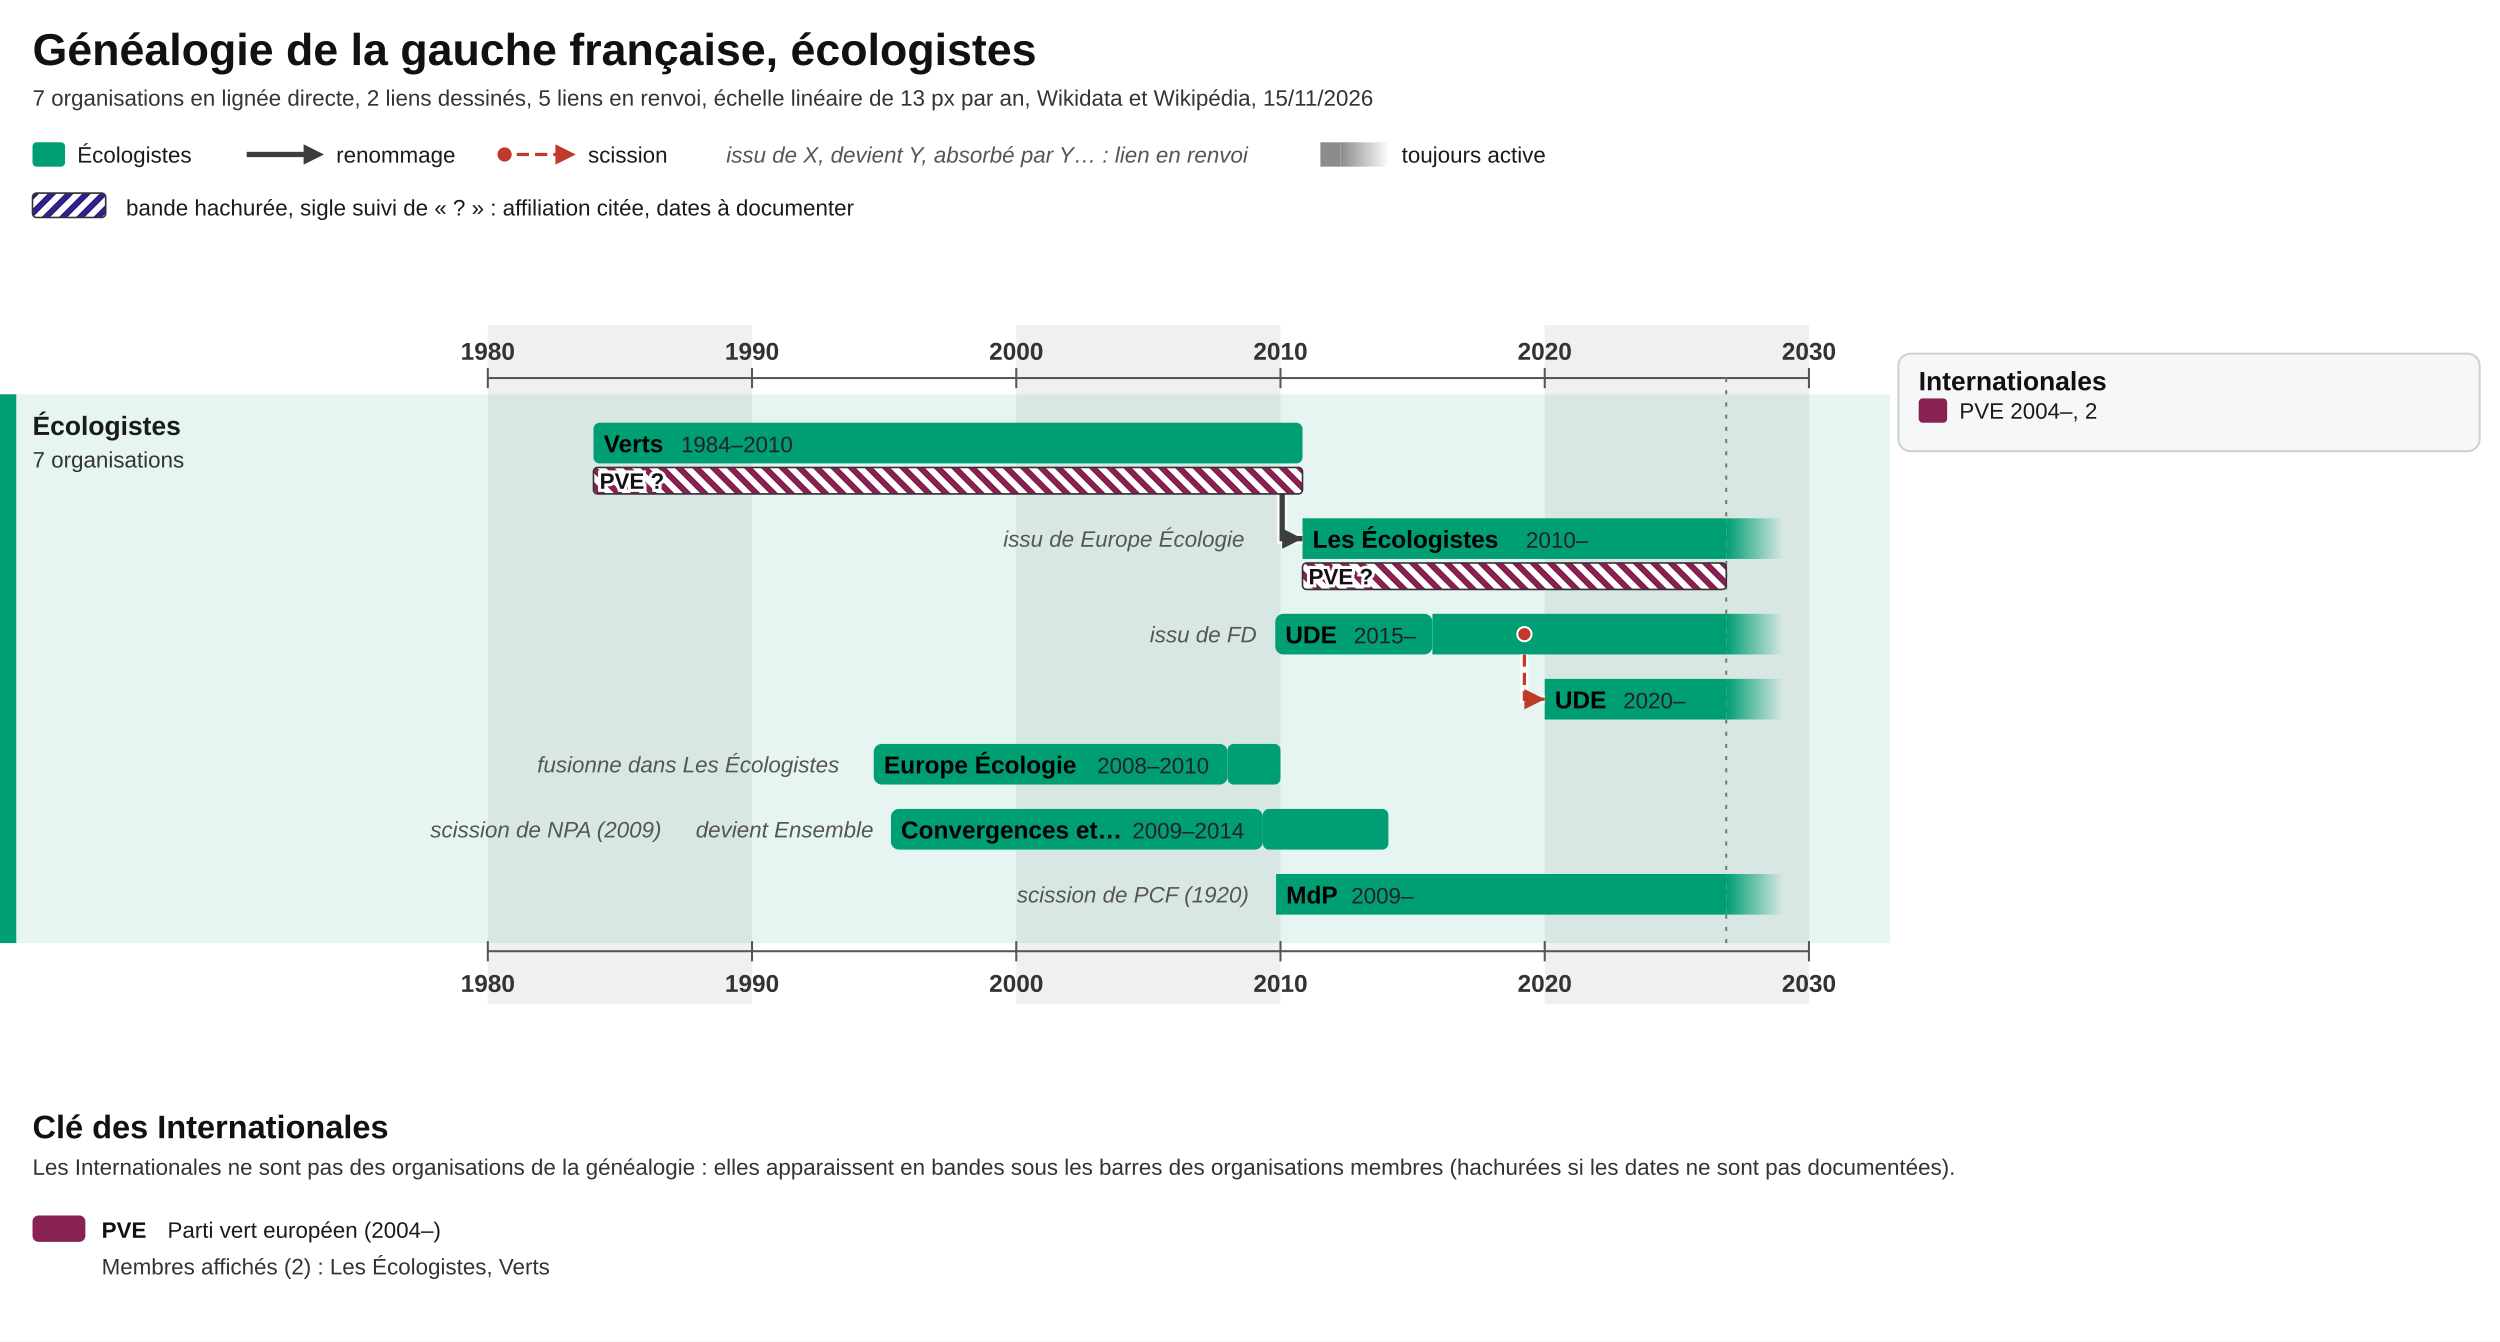
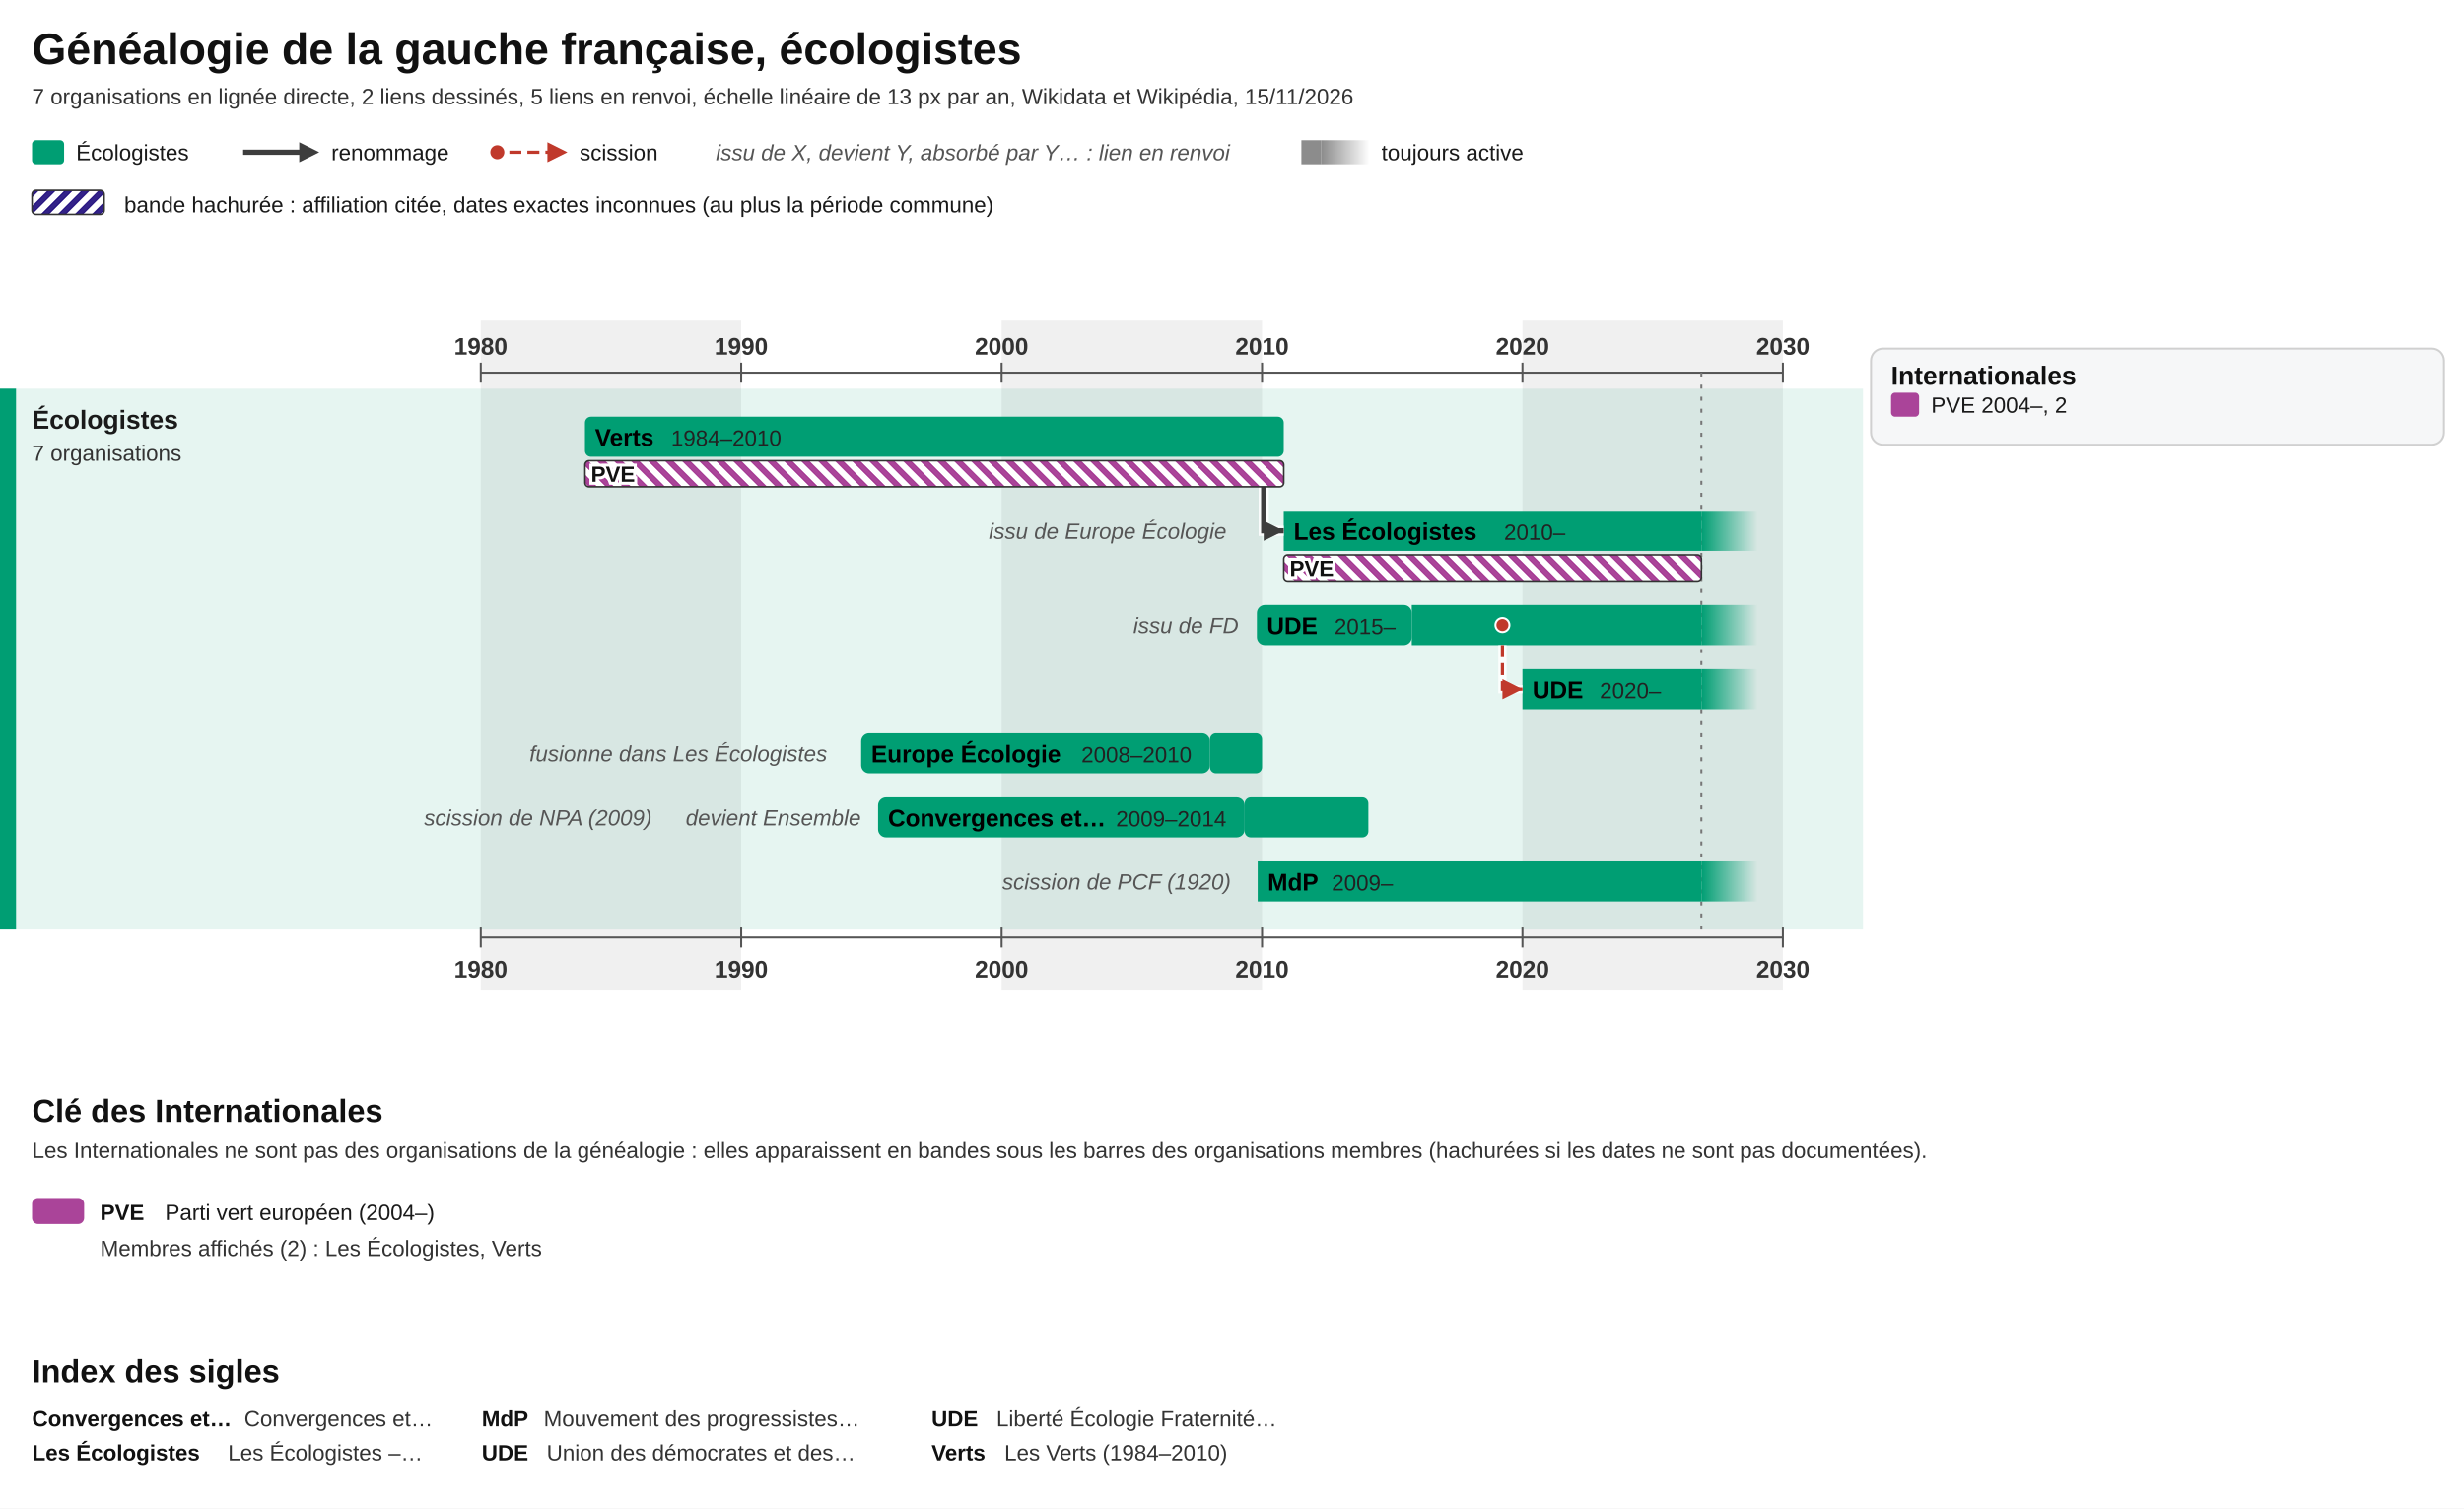
- <svg xmlns="http://www.w3.org/2000/svg" id="arbre" width="1230" height="660" viewBox="0 0 1230 660" data-x0="240" data-t0="1980" data-ppa="13.0" data-aujourdhui="2026.8717" data-min-w="6" data-seuil-annees="40" data-seuil-voies="2" data-seuil-rangs="6" data-cassure="" data-cassure-px="44" data-degrade="28" data-n-barres="7" data-vue-famille="oui" font-family="Arial, Helvetica, sans-serif">
+ <svg xmlns="http://www.w3.org/2000/svg" id="arbre" width="1230" height="753" viewBox="0 0 1230 753" data-x0="240" data-t0="1980" data-ppa="13.0" data-aujourdhui="2026.8717" data-min-w="6" data-seuil-annees="40" data-seuil-voies="2" data-seuil-rangs="6" data-cassure="" data-cassure-px="44" data-degrade="28" data-n-barres="7" data-vue-famille="oui" font-family="Arial, Helvetica, sans-serif">
  <defs>
+     <linearGradient id="g-8C8C8C">
+       <stop offset="0" stop-color="#8C8C8C" />
+       <stop offset="1" stop-color="#8C8C8C" stop-opacity="0" />
+     </linearGradient>
    <linearGradient id="g-009E73">
      <stop offset="0" stop-color="#009E73" />
      <stop offset="1" stop-color="#009E73" stop-opacity="0" />
    </linearGradient>
-     <linearGradient id="g-8C8C8C">
-       <stop offset="0" stop-color="#8C8C8C" />
-       <stop offset="1" stop-color="#8C8C8C" stop-opacity="0" />
-     </linearGradient>
+     <pattern id="h-AA4499-m" width="6" height="6" patternUnits="userSpaceOnUse" patternTransform="rotate(-45)">
+       <rect width="6" height="6" fill="#FFFFFF" />
+       <rect width="3" height="6" fill="#AA4499" />
+     </pattern>
    <pattern id="h-332288" width="6" height="6" patternUnits="userSpaceOnUse" patternTransform="rotate(45)">
      <rect width="6" height="6" fill="#FFFFFF" />
      <rect width="3" height="6" fill="#332288" />
    </pattern>
-     <pattern id="h-882255-m" width="6" height="6" patternUnits="userSpaceOnUse" patternTransform="rotate(-45)">
-       <rect width="6" height="6" fill="#FFFFFF" />
-       <rect width="3" height="6" fill="#882255" />
-     </pattern>
  </defs>
-   <rect width="1230" height="660" fill="#FFFFFF" />
+   <rect width="1230" height="753" fill="#FFFFFF" />
  <g class="voie" data-voie="0" data-cle="écologistes">
    <rect class="fond-voie" x="0" y="194.0" width="930.0" height="270.0" fill="#E6F5F1" />
    <rect class="bord-voie" x="0" y="194.0" width="8" height="270.0" fill="#009E73" />
    <text x="16.0" y="214.0" font-size="13" font-family="Arial, Helvetica, sans-serif" font-weight="bold" fill="#1A1A1A" text-anchor="start" class="voie-t">Écologistes</text>
    <text x="16.0" y="230.0" font-size="11" font-family="Arial, Helvetica, sans-serif" fill="#333333" text-anchor="start" class="voie-t">7 organisations</text>
  </g>
  <rect class="bande-decennie" x="240.0" y="160.0" width="130.0" height="334.0" fill="#000000" fill-opacity="0.06" />
  <rect class="bande-decennie" x="500.0" y="160.0" width="130.0" height="334.0" fill="#000000" fill-opacity="0.06" />
  <rect class="bande-decennie" x="760.0" y="160.0" width="130.0" height="334.0" fill="#000000" fill-opacity="0.06" />
  <g class="axe-haut">
    <line x1="240.0" x2="890.0" y1="186.0" y2="186.0" stroke="#555555" />
    <line x1="240.0" x2="240.0" y1="181.0" y2="191.0" stroke="#555555" />
    <text x="240.0" y="177.0" font-size="12" font-family="Arial, Helvetica, sans-serif" font-weight="bold" fill="#333333" text-anchor="middle" class="axe-t">1980</text>
    <line x1="370.0" x2="370.0" y1="181.0" y2="191.0" stroke="#555555" />
    <text x="370.0" y="177.0" font-size="12" font-family="Arial, Helvetica, sans-serif" font-weight="bold" fill="#333333" text-anchor="middle" class="axe-t">1990</text>
    <line x1="500.0" x2="500.0" y1="181.0" y2="191.0" stroke="#555555" />
    <text x="500.0" y="177.0" font-size="12" font-family="Arial, Helvetica, sans-serif" font-weight="bold" fill="#333333" text-anchor="middle" class="axe-t">2000</text>
    <line x1="630.0" x2="630.0" y1="181.0" y2="191.0" stroke="#555555" />
    <text x="630.0" y="177.0" font-size="12" font-family="Arial, Helvetica, sans-serif" font-weight="bold" fill="#333333" text-anchor="middle" class="axe-t">2010</text>
    <line x1="760.0" x2="760.0" y1="181.0" y2="191.0" stroke="#555555" />
    <text x="760.0" y="177.0" font-size="12" font-family="Arial, Helvetica, sans-serif" font-weight="bold" fill="#333333" text-anchor="middle" class="axe-t">2020</text>
    <line x1="890.0" x2="890.0" y1="181.0" y2="191.0" stroke="#555555" />
    <text x="890.0" y="177.0" font-size="12" font-family="Arial, Helvetica, sans-serif" font-weight="bold" fill="#333333" text-anchor="middle" class="axe-t">2030</text>
  </g>
  <g class="axe-bas">
    <line x1="240.0" x2="890.0" y1="468.0" y2="468.0" stroke="#555555" />
    <line x1="240.0" x2="240.0" y1="463.0" y2="473.0" stroke="#555555" />
    <text x="240.0" y="488.0" font-size="12" font-family="Arial, Helvetica, sans-serif" font-weight="bold" fill="#333333" text-anchor="middle" class="axe-t">1980</text>
    <line x1="370.0" x2="370.0" y1="463.0" y2="473.0" stroke="#555555" />
    <text x="370.0" y="488.0" font-size="12" font-family="Arial, Helvetica, sans-serif" font-weight="bold" fill="#333333" text-anchor="middle" class="axe-t">1990</text>
    <line x1="500.0" x2="500.0" y1="463.0" y2="473.0" stroke="#555555" />
    <text x="500.0" y="488.0" font-size="12" font-family="Arial, Helvetica, sans-serif" font-weight="bold" fill="#333333" text-anchor="middle" class="axe-t">2000</text>
    <line x1="630.0" x2="630.0" y1="463.0" y2="473.0" stroke="#555555" />
    <text x="630.0" y="488.0" font-size="12" font-family="Arial, Helvetica, sans-serif" font-weight="bold" fill="#333333" text-anchor="middle" class="axe-t">2010</text>
    <line x1="760.0" x2="760.0" y1="463.0" y2="473.0" stroke="#555555" />
    <text x="760.0" y="488.0" font-size="12" font-family="Arial, Helvetica, sans-serif" font-weight="bold" fill="#333333" text-anchor="middle" class="axe-t">2020</text>
    <line x1="890.0" x2="890.0" y1="463.0" y2="473.0" stroke="#555555" />
    <text x="890.0" y="488.0" font-size="12" font-family="Arial, Helvetica, sans-serif" font-weight="bold" fill="#333333" text-anchor="middle" class="axe-t">2030</text>
  </g>
  <line x1="849.3" x2="849.3" y1="186.0" y2="468.0" stroke="#777777" stroke-dasharray="2 4" />
  <g class="contenu-voie" data-voie="0">
    <g class="org" data-id="Q743390" data-intl="Q950179" data-recherche="verts les verts">
      <rect class="barre" data-id="Q743390" data-debut="1984.0000" data-fin="2010.8333" data-statut="fin_connue" data-majeure="oui" x="292.00" y="208.00" width="348.83" height="20" rx="3" fill="#009E73" />
    </g>
    <g class="org" data-id="Q613786" data-intl="Q950179" data-recherche="les ecologistes les ecologistes – europe ecologie les verts">
      <rect class="barre" data-id="Q613786" data-debut="2010.8333" data-fin="actif" data-statut="actif_valide" data-majeure="oui" x="640.83" y="255.00" width="208.50" height="20" rx="0" fill="#009E73" />
      <rect class="fin-ouverte" x="849.33" y="255.00" width="28.00" height="20" fill="url(#g-009E73)" />
    </g>
    <g class="org" data-id="Q21055512" data-intl="" data-recherche="ude (2015) union des democrates et des ecologistes">
      <rect class="barre" data-id="Q21055512" data-debut="2015.7500" data-fin="actif" data-statut="actif_valide" data-majeure="oui" x="704.75" y="302.00" width="144.58" height="20" rx="0" fill="#009E73" />
      <rect class="fin-ouverte" x="849.33" y="302.00" width="28.00" height="20" fill="url(#g-009E73)" />
    </g>
    <g class="org" data-id="Q86998495" data-intl="" data-recherche="ude (2020) liberte ecologie fraternite">
      <rect class="barre" data-id="Q86998495" data-debut="2020.0000" data-fin="actif" data-statut="actif_valide" data-majeure="oui" x="760.00" y="334.00" width="89.33" height="20" rx="0" fill="#009E73" />
      <rect class="fin-ouverte" x="849.33" y="334.00" width="28.00" height="20" fill="url(#g-009E73)" />
    </g>
    <g class="org" data-id="Q557045" data-intl="" data-recherche="europe ecologie europe ecologie">
      <rect class="barre" data-id="Q557045" data-debut="2008.0000" data-fin="2010.0000" data-statut="fin_connue" data-majeure="" x="604.00" y="366.00" width="26.00" height="20" rx="3" fill="#009E73" />
    </g>
    <g class="org" data-id="Q2996386" data-intl="" data-recherche="convergences et… convergences et alternative">
      <rect class="barre" data-id="Q2996386" data-debut="2009.3333" data-fin="2014.0833" data-statut="fin_connue" data-majeure="" x="621.33" y="398.00" width="61.75" height="20" rx="3" fill="#009E73" />
    </g>
    <g class="org" data-id="Q3326849" data-intl="" data-recherche="mdp mouvement des progressistes">
      <rect class="barre" data-id="Q3326849" data-debut="2009.8333" data-fin="actif" data-statut="actif_valide" data-majeure="oui" x="627.83" y="430.00" width="221.50" height="20" rx="0" fill="#009E73" />
      <rect class="fin-ouverte" x="849.33" y="430.00" width="28.00" height="20" fill="url(#g-009E73)" />
    </g>
  </g>
  <g class="liens">
    <g class="lien" data-a="Q743390" data-b="Q613786" data-rel="renommage" data-annees="0.77" data-voies="0" data-rangs="1" data-majeur="" data-va="0" data-vb="0">
      <path class="halo geo" d="M630.83 243.00 L630.83 265.00 L640.83 265.00" data-geo="[[630.83, 243.0, 0], [630.83, 265.0, 0], [640.83, 265.0, 0]]" fill="none" stroke="#FFFFFF" stroke-width="5.1" stroke-opacity="0.85" />
      <path class="trait geo" d="M630.83 243.00 L630.83 265.00 L640.83 265.00" data-geo="[[630.83, 243.0, 0], [630.83, 265.0, 0], [640.83, 265.0, 0]]" fill="none" stroke="#3D3D3D" stroke-width="2.6" />
      <polygon class="fleche geo" data-geo="[[640.83, 265.0, 0], [630.83, 260.0, 0], [630.83, 270.0, 0]]" points="640.83,265.00 630.83,260.00 630.83,270.00" fill="#3D3D3D" />
    </g>
    <g class="lien" data-a="Q21055512" data-b="Q86998495" data-rel="scission" data-annees="0.77" data-voies="0" data-rangs="1" data-majeur="" data-va="0" data-vb="0">
      <path class="halo geo" d="M750.00 322.00 L750.00 344.00 L760.00 344.00" data-geo="[[750.0, 322.0, 0], [750.0, 344.0, 0], [760.0, 344.0, 0]]" fill="none" stroke="#FFFFFF" stroke-width="4.1" stroke-opacity="0.85" />
      <path class="trait geo" d="M750.00 322.00 L750.00 344.00 L760.00 344.00" data-geo="[[750.0, 322.0, 0], [750.0, 344.0, 0], [760.0, 344.0, 0]]" fill="none" stroke="#C0392B" stroke-width="1.6" stroke-dasharray="6 3" />
      <polygon class="fleche geo" data-geo="[[760.0, 344.0, 0], [750.0, 339.0, 0], [750.0, 349.0, 0]]" points="760.00,344.00 750.00,339.00 750.00,349.00" fill="#C0392B" />
      <circle class="marque-scission geo-c" cx="750.00" cy="312.00" r="3.5" fill="#C0392B" stroke="#FFFFFF" stroke-width="1" data-voie="0" />
    </g>
  </g>
  <g class="contenu-voie" data-voie="0">
    <g class="org org-haut" data-id="Q743390" data-intl="Q950179" data-recherche="verts les verts">
      <g class="bande" data-intl="Q950179" data-parti="Q743390" data-certitude="a_documenter">
-         <rect class="bande-r" x="292.00" y="230.00" width="348.83" height="13" rx="2" fill="url(#h-882255-m)" stroke="#333333" stroke-width="0.8" data-bbox="292.00,230.00,348.83,13" />
-         <text x="295.0" y="240.5" font-size="11" font-family="Arial, Helvetica, sans-serif" font-weight="bold" fill="#111111" text-anchor="start" class="bande-t" data-bbox="295.00,231.00,36.54,12" stroke="#FFFFFF" stroke-width="3" paint-order="stroke">PVE ?</text>
+         <rect class="bande-r" x="292.00" y="230.00" width="348.83" height="13" rx="2" fill="url(#h-AA4499-m)" stroke="#333333" stroke-width="0.8" data-bbox="292.00,230.00,348.83,13" />
+         <text x="295.0" y="240.5" font-size="11" font-family="Arial, Helvetica, sans-serif" font-weight="bold" fill="#111111" text-anchor="start" class="bande-t" data-bbox="295.00,231.00,26.42,12" stroke="#FFFFFF" stroke-width="3" paint-order="stroke">PVE</text>
      </g>
      <rect class="tag" data-id="Q743390" data-dedans="oui" x="292.00" y="208.00" width="348.83" height="20" fill="none" data-bbox="292.00,208.00,348.83,20" />
      <text x="297.0" y="222.5" font-size="12" font-family="Arial, Helvetica, sans-serif" font-weight="bold" fill="#000000" text-anchor="start" class="tag-t" data-org="Q743390" data-bbox="297.00,211.50,32.96,13">Verts</text>
      <text x="335.0" y="222.5" font-size="11" font-family="Arial, Helvetica, sans-serif" fill="#222222" text-anchor="start" class="tag-t" data-org="Q743390" data-bbox="334.96,212.50,59.20,12">1984–2010</text>
    </g>
    <g class="org org-haut" data-id="Q613786" data-intl="Q950179" data-recherche="les ecologistes les ecologistes – europe ecologie les verts">
      <g class="bande" data-intl="Q950179" data-parti="Q613786" data-certitude="a_documenter">
-         <rect class="bande-r" x="640.83" y="277.00" width="208.50" height="13" rx="2" fill="url(#h-882255-m)" stroke="#333333" stroke-width="0.8" data-bbox="640.83,277.00,208.50,13" />
-         <text x="643.8" y="287.5" font-size="11" font-family="Arial, Helvetica, sans-serif" font-weight="bold" fill="#111111" text-anchor="start" class="bande-t" data-bbox="643.83,278.00,36.54,12" stroke="#FFFFFF" stroke-width="3" paint-order="stroke">PVE ?</text>
+         <rect class="bande-r" x="640.83" y="277.00" width="208.50" height="13" rx="2" fill="url(#h-AA4499-m)" stroke="#333333" stroke-width="0.8" data-bbox="640.83,277.00,208.50,13" />
+         <text x="643.8" y="287.5" font-size="11" font-family="Arial, Helvetica, sans-serif" font-weight="bold" fill="#111111" text-anchor="start" class="bande-t" data-bbox="643.83,278.00,26.42,12" stroke="#FFFFFF" stroke-width="3" paint-order="stroke">PVE</text>
      </g>
      <rect class="tag" data-id="Q613786" data-dedans="oui" x="640.83" y="255.00" width="208.50" height="20" fill="none" data-bbox="640.83,255.00,208.50,20" />
      <text x="645.8" y="269.5" font-size="12" font-family="Arial, Helvetica, sans-serif" font-weight="bold" fill="#000000" text-anchor="start" class="tag-t" data-org="Q613786" data-bbox="645.83,258.50,99.92,13">Les Écologistes</text>
      <text x="750.8" y="269.5" font-size="11" font-family="Arial, Helvetica, sans-serif" fill="#222222" text-anchor="start" class="tag-t" data-org="Q613786" data-bbox="750.75,259.50,33.68,12">2010–</text>
      <text x="493.6" y="269.0" font-size="11" font-family="Arial, Helvetica, sans-serif" font-style="italic" fill="#555555" class="renvoi" data-org="Q613786" data-a="Q557045" data-b="Q613786" data-bbox="493.55,258.00,128.28,13">issu de Europe Écologie</text>
    </g>
    <g class="org org-haut" data-id="Q21055512" data-intl="" data-recherche="ude (2015) union des democrates et des ecologistes">
      <rect class="tag-fond" x="627.43" y="302.00" width="77.32" height="20" rx="4" fill="#009E73" />
      <rect class="tag" data-id="Q21055512" data-dedans="" x="627.43" y="302.00" width="77.32" height="20" fill="none" data-bbox="627.43,302.00,77.32,20" />
      <text x="632.4" y="316.5" font-size="12" font-family="Arial, Helvetica, sans-serif" font-weight="bold" fill="#000000" text-anchor="start" class="tag-t" data-org="Q21055512" data-bbox="632.43,305.50,28.64,13">UDE</text>
      <text x="666.1" y="316.5" font-size="11" font-family="Arial, Helvetica, sans-serif" fill="#222222" text-anchor="start" class="tag-t" data-org="Q21055512" data-bbox="666.07,306.50,33.68,12">2015–</text>
      <text x="565.7" y="316.0" font-size="11" font-family="Arial, Helvetica, sans-serif" font-style="italic" fill="#555555" class="renvoi" data-org="Q21055512" data-a="Q18744486" data-b="Q21055512" data-bbox="565.67,305.00,58.76,13">issu de FD</text>
    </g>
    <g class="org org-haut" data-id="Q86998495" data-intl="" data-recherche="ude (2020) liberte ecologie fraternite">
      <rect class="tag" data-id="Q86998495" data-dedans="oui" x="760.00" y="334.00" width="89.33" height="20" fill="none" data-bbox="760.00,334.00,89.33,20" />
      <text x="765.0" y="348.5" font-size="12" font-family="Arial, Helvetica, sans-serif" font-weight="bold" fill="#000000" text-anchor="start" class="tag-t" data-org="Q86998495" data-bbox="765.00,337.50,28.64,13">UDE</text>
      <text x="798.6" y="348.5" font-size="11" font-family="Arial, Helvetica, sans-serif" fill="#222222" text-anchor="start" class="tag-t" data-org="Q86998495" data-bbox="798.64,338.50,33.68,12">2020–</text>
    </g>
    <g class="org org-haut" data-id="Q557045" data-intl="" data-recherche="europe ecologie europe ecologie">
      <rect class="tag-fond" x="429.88" y="366.00" width="174.12" height="20" rx="4" fill="#009E73" />
      <rect class="tag" data-id="Q557045" data-dedans="" x="429.88" y="366.00" width="174.12" height="20" fill="none" data-bbox="429.88,366.00,174.12,20" />
      <text x="434.9" y="380.5" font-size="12" font-family="Arial, Helvetica, sans-serif" font-weight="bold" fill="#000000" text-anchor="start" class="tag-t" data-org="Q557045" data-bbox="434.88,369.50,99.92,13">Europe Écologie</text>
      <text x="539.8" y="380.5" font-size="11" font-family="Arial, Helvetica, sans-serif" fill="#222222" text-anchor="start" class="tag-t" data-org="Q557045" data-bbox="539.80,370.50,59.20,12">2008–2010</text>
      <text x="264.3" y="380.0" font-size="11" font-family="Arial, Helvetica, sans-serif" font-style="italic" fill="#555555" class="renvoi" data-org="Q557045" data-a="Q557045" data-b="Q613786" data-bbox="264.28,369.00,162.60,13">fusionne dans Les Écologistes</text>
    </g>
    <g class="org org-haut" data-id="Q2996386" data-intl="" data-recherche="convergences et… convergences et alternative">
      <rect class="tag-fond" x="438.33" y="398.00" width="183.00" height="20" rx="4" fill="#009E73" />
      <rect class="tag" data-id="Q2996386" data-dedans="" x="438.33" y="398.00" width="183.00" height="20" fill="none" data-bbox="438.33,398.00,183.00,20" />
      <text x="443.3" y="412.5" font-size="12" font-family="Arial, Helvetica, sans-serif" font-weight="bold" fill="#000000" text-anchor="start" class="tag-t" data-org="Q2996386" data-bbox="443.33,401.50,108.80,13">Convergences et…</text>
      <text x="557.1" y="412.5" font-size="11" font-family="Arial, Helvetica, sans-serif" fill="#222222" text-anchor="start" class="tag-t" data-org="Q2996386" data-bbox="557.13,402.50,59.20,12">2009–2014</text>
      <text x="211.7" y="412.0" font-size="11" font-family="Arial, Helvetica, sans-serif" font-style="italic" fill="#555555" class="renvoi" data-org="Q2996386" data-a="Q1045425" data-b="Q2996386" data-bbox="211.71,401.00,124.54,13">scission de NPA (2009)</text>
      <text x="342.3" y="412.0" font-size="11" font-family="Arial, Helvetica, sans-serif" font-style="italic" fill="#555555" class="renvoi" data-org="Q2996386" data-a="Q2996386" data-b="Q15985232" data-bbox="342.25,401.00,93.08,13">devient Ensemble</text>
    </g>
    <g class="org org-haut" data-id="Q3326849" data-intl="" data-recherche="mdp mouvement des progressistes">
      <rect class="tag" data-id="Q3326849" data-dedans="oui" x="627.83" y="430.00" width="221.50" height="20" fill="none" data-bbox="627.83,430.00,221.50,20" />
      <text x="632.8" y="444.5" font-size="12" font-family="Arial, Helvetica, sans-serif" font-weight="bold" fill="#000000" text-anchor="start" class="tag-t" data-org="Q3326849" data-bbox="632.83,433.50,26.96,13">MdP</text>
      <text x="664.8" y="444.5" font-size="11" font-family="Arial, Helvetica, sans-serif" fill="#222222" text-anchor="start" class="tag-t" data-org="Q3326849" data-bbox="664.79,434.50,33.68,12">2009–</text>
      <text x="500.3" y="444.0" font-size="11" font-family="Arial, Helvetica, sans-serif" font-style="italic" fill="#555555" class="renvoi" data-org="Q3326849" data-a="Q192821" data-b="Q3326849" data-bbox="500.29,433.00,124.54,13">scission de PCF (1920)</text>
    </g>
  </g>
  <g class="cle-compacte">
    <rect x="934.0" y="174" width="286" height="48" rx="6" fill="#F6F7F8" stroke="#D0D0D0" />
    <text x="944.0" y="192.0" font-size="13" font-family="Arial, Helvetica, sans-serif" font-weight="bold" fill="#111111" text-anchor="start" class="cle-t">Internationales</text>
-     <rect x="944.0" y="196" width="14" height="12" rx="2" fill="#882255" />
+     <rect x="944.0" y="196" width="14" height="12" rx="2" fill="#AA4499" />
    <text x="964.0" y="206.0" font-size="11" font-family="Arial, Helvetica, sans-serif" fill="#1A1A1A" text-anchor="start" class="cle-t">PVE  2004–, 2</text>
  </g>
  <g class="legende">
    <text x="16.0" y="32.0" font-size="22" font-family="Arial, Helvetica, sans-serif" font-weight="bold" fill="#111111" text-anchor="start" class="legende-t">Généalogie de la gauche française, écologistes</text>
    <text x="16.0" y="52.0" font-size="11" font-family="Arial, Helvetica, sans-serif" fill="#333333" text-anchor="start" class="legende-t">7 organisations en lignée directe, 2 liens dessinés, 5 liens en renvoi, échelle linéaire de 13 px par an, Wikidata et Wikipédia, 15/11/2026</text>
    <rect x="16" y="70" width="16" height="12" rx="2" fill="#009E73" />
    <text x="38.0" y="80.0" font-size="11" font-family="Arial, Helvetica, sans-serif" fill="#1A1A1A" text-anchor="start" class="legende-t">Écologistes</text>
    <path d="M121.38 76 H151.38" stroke="#3D3D3D" stroke-width="2.6" fill="none" />
    <polygon points="159.38,76 149.38,71 149.38,81" fill="#3D3D3D" />
    <text x="165.4" y="80.0" font-size="11" font-family="Arial, Helvetica, sans-serif" fill="#1A1A1A" text-anchor="start" class="legende-t">renommage</text>
    <path d="M245.26 76 H275.26" stroke="#C0392B" stroke-width="1.6" stroke-dasharray="6 3" fill="none" />
    <polygon points="283.26,76 273.26,71 273.26,81" fill="#C0392B" />
    <circle cx="248.26" cy="76" r="3.5" fill="#C0392B" />
    <text x="289.3" y="80.0" font-size="11" font-family="Arial, Helvetica, sans-serif" fill="#1A1A1A" text-anchor="start" class="legende-t">scission</text>
    <text x="357.3" y="80.0" font-size="11" font-family="Arial, Helvetica, sans-serif" font-style="italic" fill="#555555" text-anchor="start" class="legende-t">issu de X, devient Y, absorbé par Y… : lien en renvoi</text>
    <rect x="649.64" y="70" width="10" height="12" fill="#8C8C8C" />
    <rect x="659.64" y="70" width="24" height="12" fill="url(#g-8C8C8C)" />
    <text x="689.6" y="80.0" font-size="11" font-family="Arial, Helvetica, sans-serif" fill="#1A1A1A" text-anchor="start" class="legende-t">toujours active</text>
    <rect x="16" y="95" width="36" height="12" rx="2" fill="url(#h-332288)" stroke="#333333" stroke-width="0.8" />
-     <text x="62.0" y="106.0" font-size="11" font-family="Arial, Helvetica, sans-serif" fill="#1A1A1A" text-anchor="start" class="legende-t">bande hachurée, sigle suivi de « ? » : affiliation citée, dates à documenter</text>
+     <text x="62.0" y="106.0" font-size="11" font-family="Arial, Helvetica, sans-serif" fill="#1A1A1A" text-anchor="start" class="legende-t">bande hachurée : affiliation citée, dates exactes inconnues (au plus la période commune)</text>
  </g>
  <g class="cle-internationales" transform="translate(0,530)">
    <text x="16.0" y="30.0" font-size="16" font-family="Arial, Helvetica, sans-serif" font-weight="bold" fill="#111111" text-anchor="start" class="cle-t">Clé des Internationales</text>
    <text x="16.0" y="48.0" font-size="11" font-family="Arial, Helvetica, sans-serif" fill="#333333" text-anchor="start" class="cle-t">Les Internationales ne sont pas des organisations de la généalogie : elles apparaissent en bandes sous les barres des organisations membres (hachurées si les dates ne sont pas documentées).</text>
    <g class="entree-cle" data-intl="Q950179">
-       <rect x="16" y="68" width="26" height="13" rx="3" fill="#882255" />
+       <rect x="16" y="68" width="26" height="13" rx="3" fill="#AA4499" />
      <text x="50.0" y="79.0" font-size="11" font-family="Arial, Helvetica, sans-serif" font-weight="bold" fill="#111111" text-anchor="start" class="cle-t">PVE</text>
      <text x="82.4" y="79.0" font-size="11" font-family="Arial, Helvetica, sans-serif" fill="#1A1A1A" text-anchor="start" class="cle-t">Parti vert européen (2004–)</text>
      <text x="50.0" y="97.0" font-size="11" font-family="Arial, Helvetica, sans-serif" fill="#333333" text-anchor="start" class="cle-t">Membres affichés (2) : Les Écologistes, Verts</text>
    </g>
  </g>
+   <g class="index-sigles" transform="translate(0,660)">
+     <text x="16.0" y="30.0" font-size="16" font-family="Arial, Helvetica, sans-serif" font-weight="bold" fill="#111111" text-anchor="start" class="cle-t">Index des sigles</text>
+     <text x="16.0" y="52.0" font-size="11" font-family="Arial, Helvetica, sans-serif" font-weight="bold" fill="#111111" text-anchor="start" class="cle-t">Convergences et…</text>
+     <text x="121.9" y="52.0" font-size="11" font-family="Arial, Helvetica, sans-serif" fill="#333333" text-anchor="start" class="cle-t">Convergences et…</text>
+     <text x="16.0" y="69.0" font-size="11" font-family="Arial, Helvetica, sans-serif" font-weight="bold" fill="#111111" text-anchor="start" class="cle-t">Les Écologistes</text>
+     <text x="113.8" y="69.0" font-size="11" font-family="Arial, Helvetica, sans-serif" fill="#333333" text-anchor="start" class="cle-t">Les Écologistes –…</text>
+     <text x="240.5" y="52.0" font-size="11" font-family="Arial, Helvetica, sans-serif" font-weight="bold" fill="#111111" text-anchor="start" class="cle-t">MdP</text>
+     <text x="271.4" y="52.0" font-size="11" font-family="Arial, Helvetica, sans-serif" fill="#333333" text-anchor="start" class="cle-t">Mouvement des progressistes…</text>
+     <text x="240.5" y="69.0" font-size="11" font-family="Arial, Helvetica, sans-serif" font-weight="bold" fill="#111111" text-anchor="start" class="cle-t">UDE</text>
+     <text x="272.9" y="69.0" font-size="11" font-family="Arial, Helvetica, sans-serif" fill="#333333" text-anchor="start" class="cle-t">Union des démocrates et des…</text>
+     <text x="465.0" y="52.0" font-size="11" font-family="Arial, Helvetica, sans-serif" font-weight="bold" fill="#111111" text-anchor="start" class="cle-t">UDE</text>
+     <text x="497.4" y="52.0" font-size="11" font-family="Arial, Helvetica, sans-serif" fill="#333333" text-anchor="start" class="cle-t">Liberté Écologie Fraternité…</text>
+     <text x="465.0" y="69.0" font-size="11" font-family="Arial, Helvetica, sans-serif" font-weight="bold" fill="#111111" text-anchor="start" class="cle-t">Verts</text>
+     <text x="501.4" y="69.0" font-size="11" font-family="Arial, Helvetica, sans-serif" fill="#333333" text-anchor="start" class="cle-t">Les Verts (1984–2010)</text>
+   </g>
</svg>
